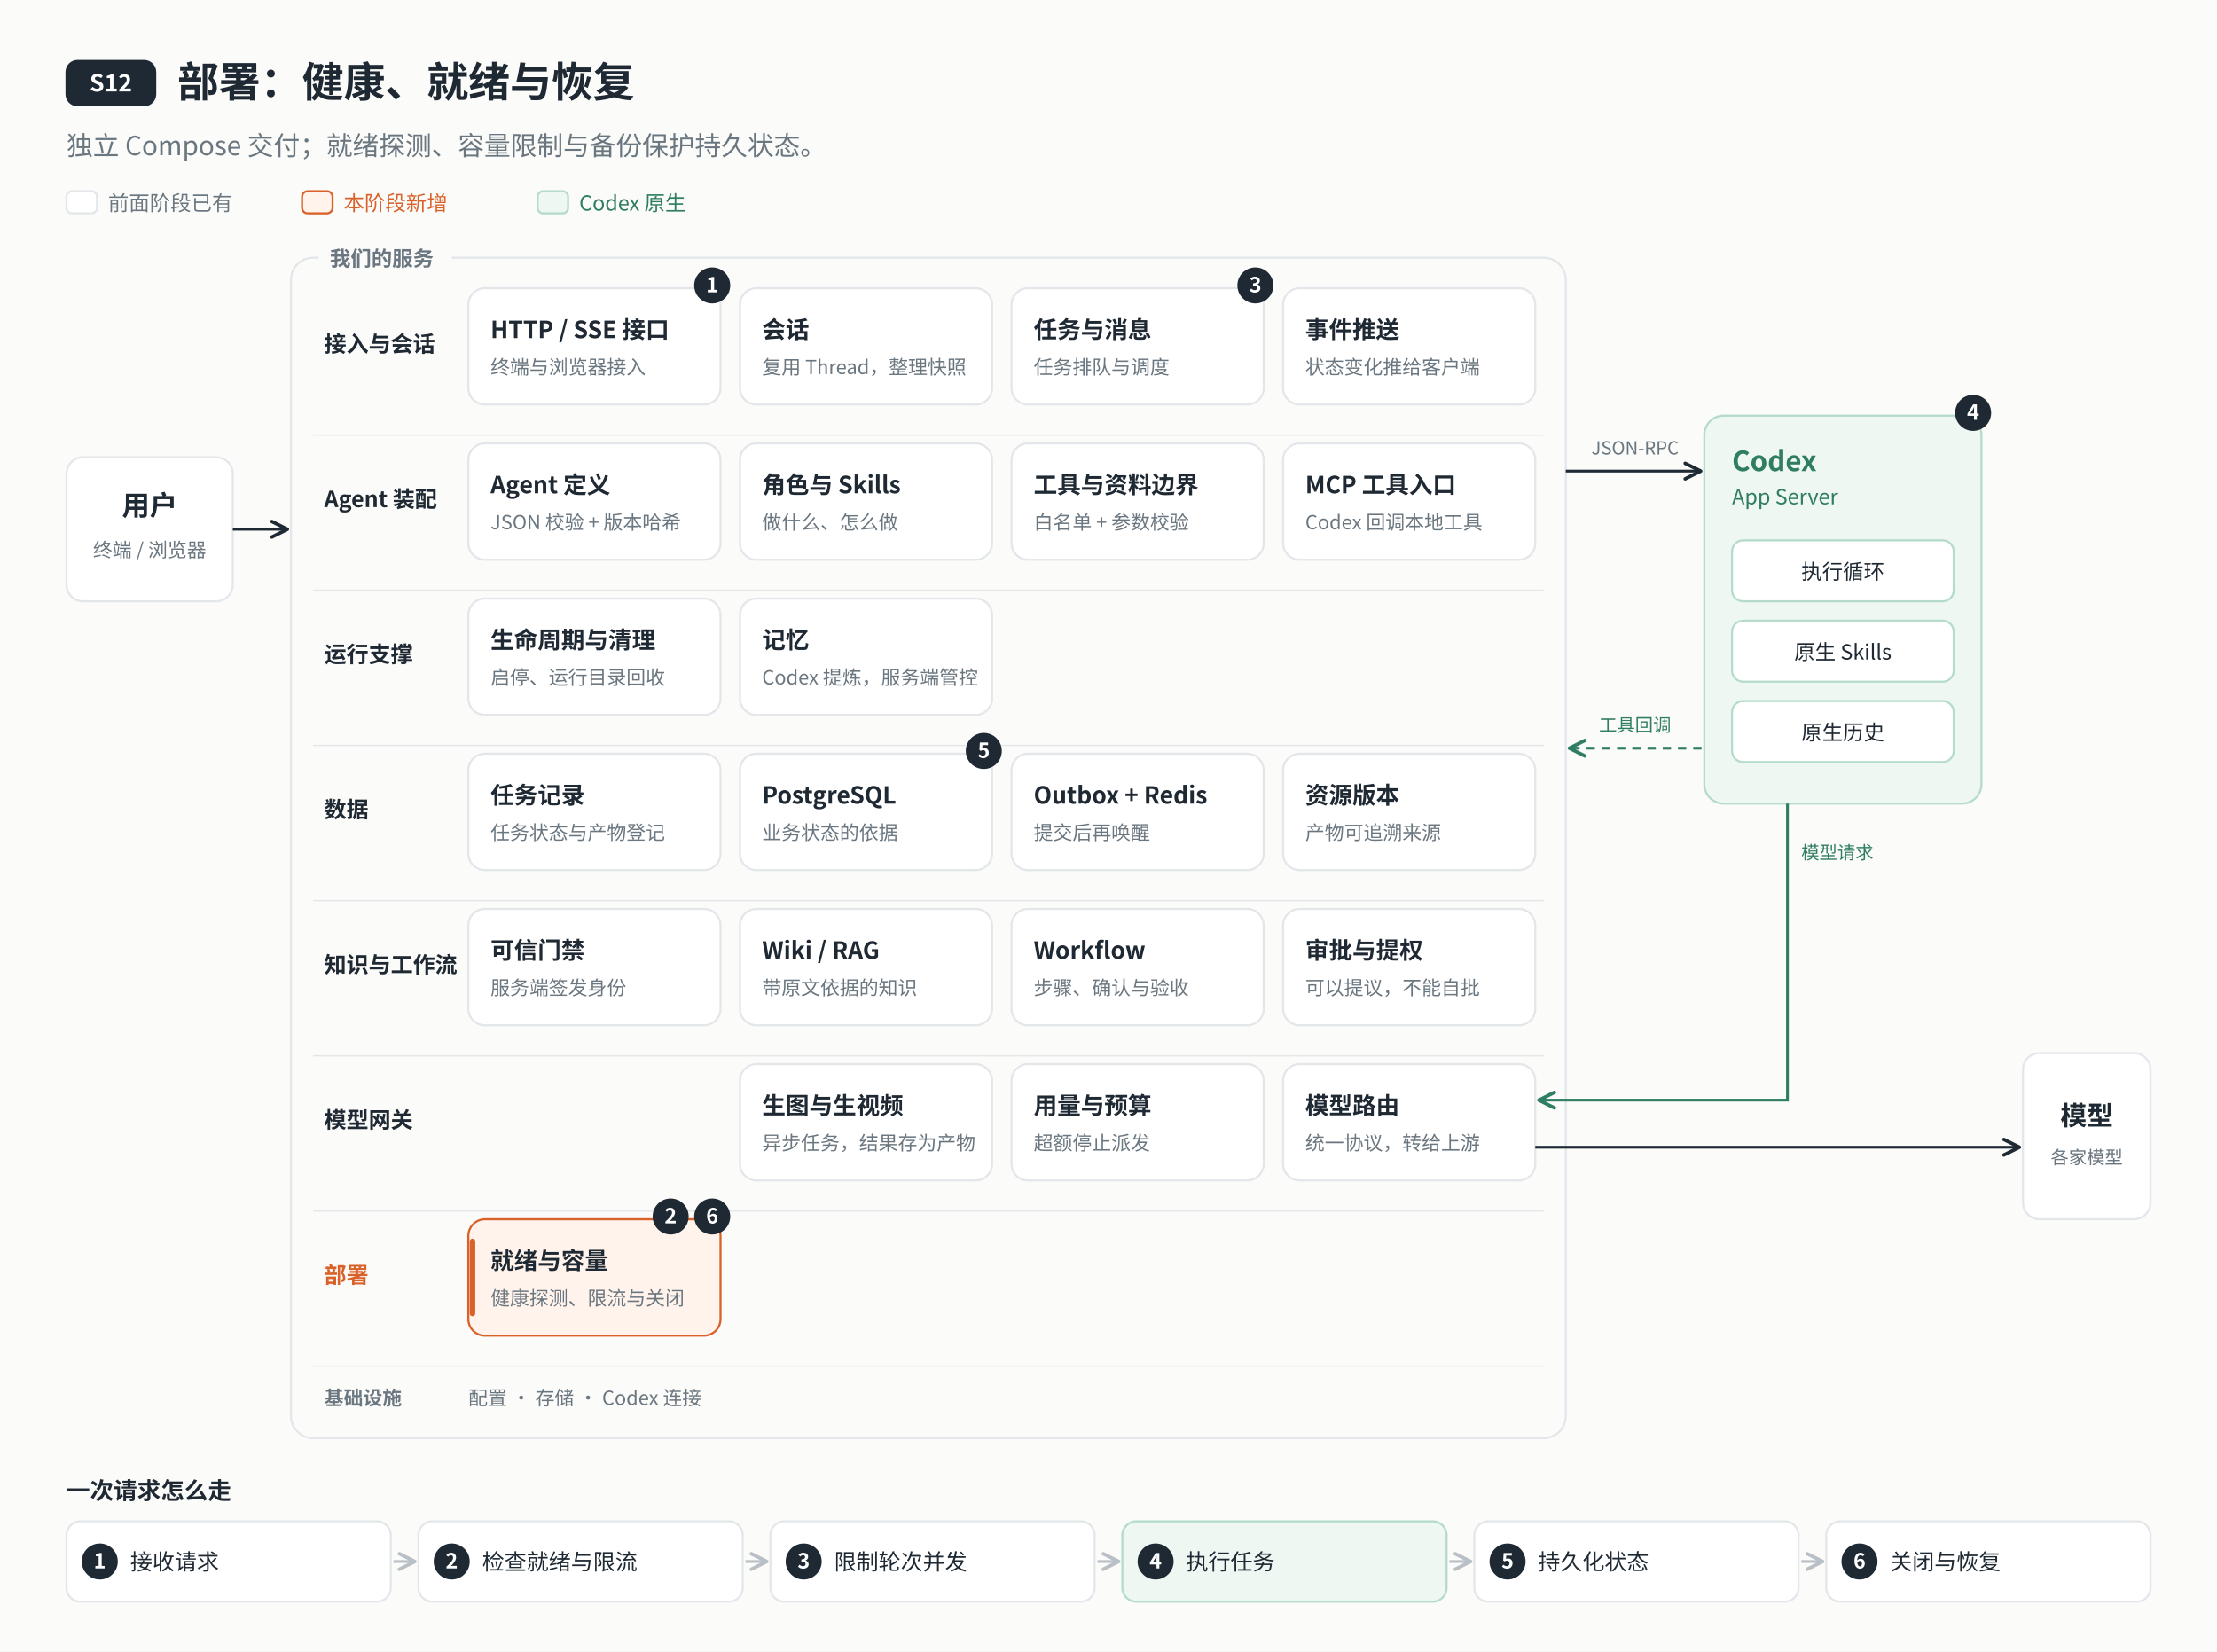
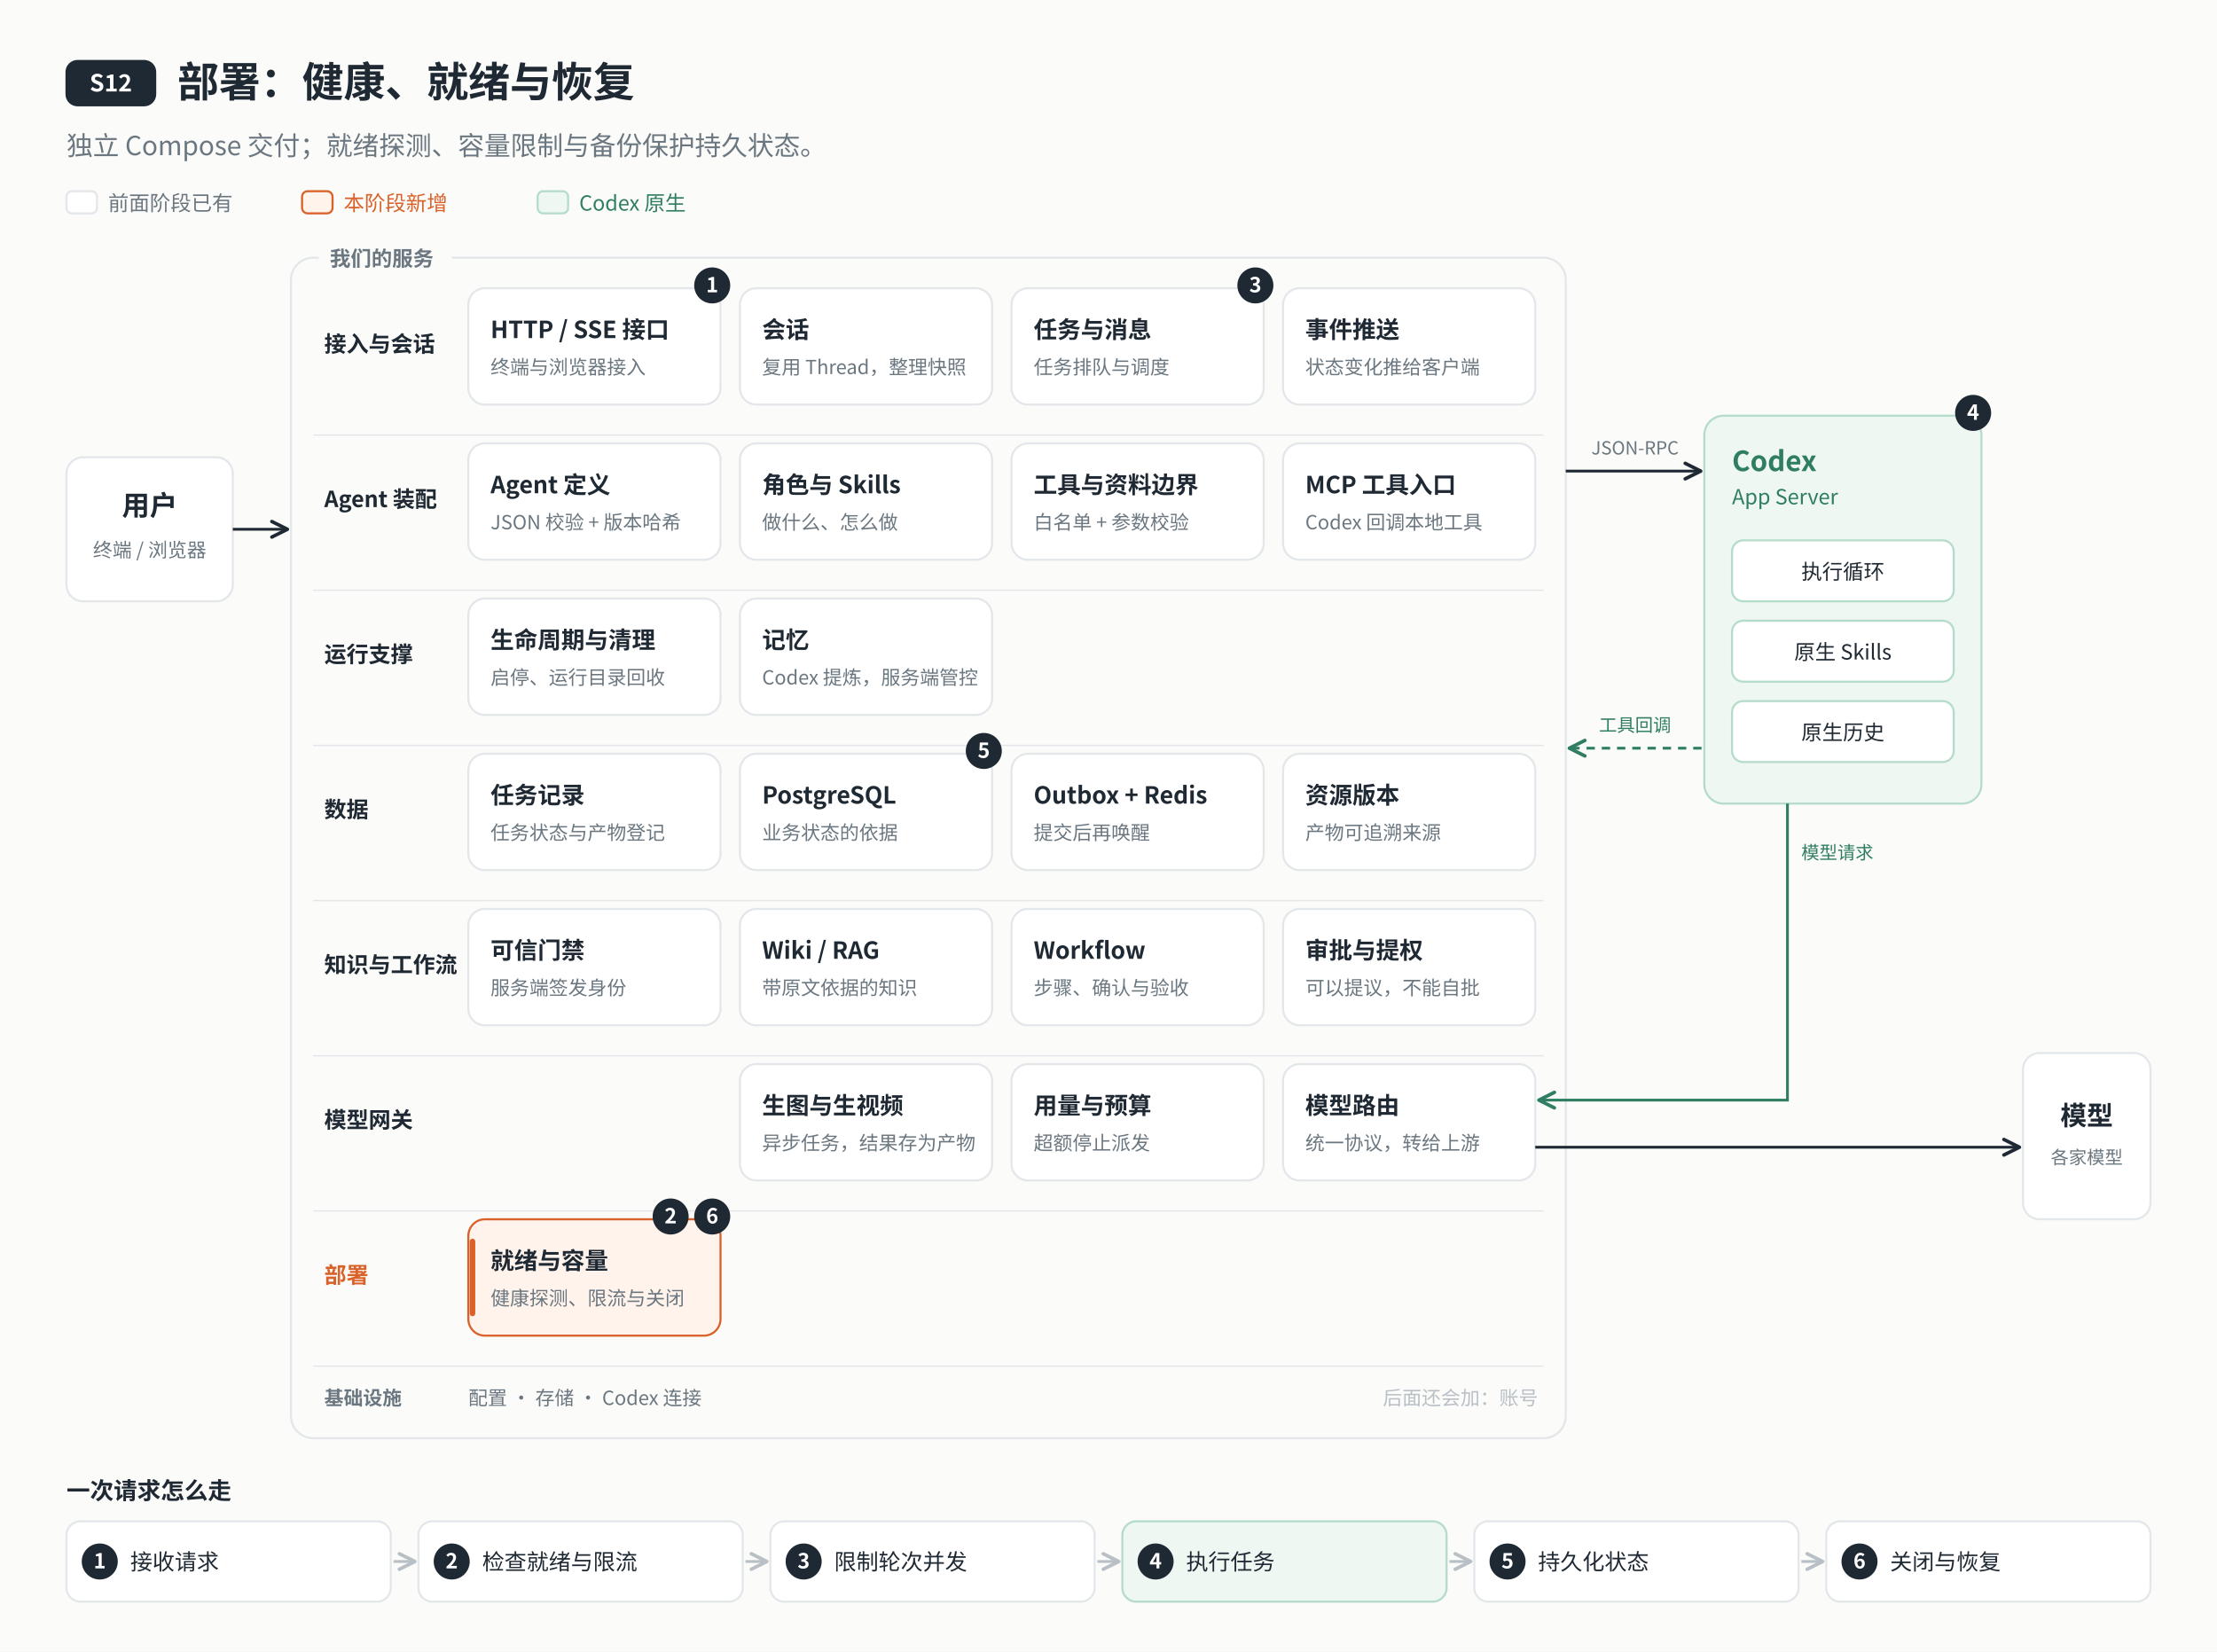
<svg xmlns="http://www.w3.org/2000/svg" width="1600" height="1192" viewBox="0 0 1600 1192" role="img" aria-labelledby="title desc">
  <defs>
    <marker id="mB8C0C6" viewBox="0 0 10 10" refX="8" refY="5" markerWidth="7" markerHeight="7" orient="auto-start-reverse">
      <path d="M1 1 L9 5 L1 9" fill="none" stroke="#B8C0C6" stroke-width="1.8" stroke-linecap="round" stroke-linejoin="round" />
    </marker>
    <marker id="m1F2933" viewBox="0 0 10 10" refX="8" refY="5" markerWidth="7" markerHeight="7" orient="auto-start-reverse">
      <path d="M1 1 L9 5 L1 9" fill="none" stroke="#1F2933" stroke-width="1.8" stroke-linecap="round" stroke-linejoin="round" />
    </marker>
    <marker id="m2F7D62" viewBox="0 0 10 10" refX="8" refY="5" markerWidth="7" markerHeight="7" orient="auto-start-reverse">
      <path d="M1 1 L9 5 L1 9" fill="none" stroke="#2F7D62" stroke-width="1.8" stroke-linecap="round" stroke-linejoin="round" />
    </marker>
  </defs>
  <g font-family="PingFang SC, Microsoft YaHei, Noto Sans CJK SC, sans-serif">
    <rect x="0" y="0" width="1600" height="1192" fill="#FBFBF9" />
    <rect x="48" y="44" width="64" height="32" rx="8" fill="#1F2933" stroke="#1F2933" stroke-width="1.5" />
    <text x="80" y="66" font-size="17" fill="#fff" font-weight="700" text-anchor="middle">S12</text>
    <text x="128" y="70" font-size="30" fill="#1F2933" font-weight="700" text-anchor="start">部署：健康、就绪与恢复</text>
    <text x="48" y="112" font-size="19" fill="#6B7780" font-weight="400" text-anchor="start">独立 Compose 交付；就绪探测、容量限制与备份保护持久状态。</text>
    <rect x="48" y="138" width="22" height="16" rx="4" fill="#FFFFFF" stroke="#E3E7EA" stroke-width="1.5" />
    <text x="78" y="152" font-size="15" fill="#6B7780" font-weight="400" text-anchor="start">前面阶段已有</text>
    <rect x="218" y="138" width="22" height="16" rx="4" fill="#FFF3EC" stroke="#D9622B" stroke-width="1.5" />
    <text x="248" y="152" font-size="15" fill="#D9622B" font-weight="400" text-anchor="start">本阶段新增</text>
    <rect x="388" y="138" width="22" height="16" rx="4" fill="#EEF7F2" stroke="#B5DCCB" stroke-width="1.5" />
    <text x="418" y="152" font-size="15" fill="#2F7D62" font-weight="400" text-anchor="start">Codex 原生</text>
    <rect x="48" y="330" width="120" height="104" rx="12" fill="#FFFFFF" stroke="#E3E7EA" stroke-width="1.5" />
    <text x="108" y="372" font-size="20" fill="#1F2933" font-weight="600" text-anchor="middle">用户</text>
    <text x="108" y="402" font-size="14" fill="#6B7780" font-weight="400" text-anchor="middle">终端 / 浏览器</text>
    <rect x="210" y="186" width="920" height="852" rx="16" fill="none" stroke="#E3E7EA" stroke-width="1.5" />
    <rect x="230" y="175" width="96" height="22" fill="#FBFBF9" />
    <text x="238" y="192" font-size="15" fill="#6B7780" font-weight="600" text-anchor="start">我们的服务</text>
    <text x="234" y="254" font-size="16" fill="#1F2933" font-weight="600" text-anchor="start">接入与会话</text>
    <rect x="338" y="208" width="182" height="84" rx="12" fill="#FFFFFF" stroke="#E3E7EA" stroke-width="1.5" />
    <text x="354" y="244" font-size="17" fill="#1F2933" font-weight="600" text-anchor="start">HTTP / SSE 接口</text>
    <text x="354" y="270" font-size="14" fill="#6B7780" font-weight="400" text-anchor="start">终端与浏览器接入</text>
    <rect x="534" y="208" width="182" height="84" rx="12" fill="#FFFFFF" stroke="#E3E7EA" stroke-width="1.5" />
    <text x="550" y="244" font-size="17" fill="#1F2933" font-weight="600" text-anchor="start">会话</text>
    <text x="550" y="270" font-size="14" fill="#6B7780" font-weight="400" text-anchor="start">复用 Thread，整理快照</text>
    <rect x="730" y="208" width="182" height="84" rx="12" fill="#FFFFFF" stroke="#E3E7EA" stroke-width="1.5" />
    <text x="746" y="244" font-size="17" fill="#1F2933" font-weight="600" text-anchor="start">任务与消息</text>
    <text x="746" y="270" font-size="14" fill="#6B7780" font-weight="400" text-anchor="start">任务排队与调度</text>
    <rect x="926" y="208" width="182" height="84" rx="12" fill="#FFFFFF" stroke="#E3E7EA" stroke-width="1.5" />
    <text x="942" y="244" font-size="17" fill="#1F2933" font-weight="600" text-anchor="start">事件推送</text>
    <text x="942" y="270" font-size="14" fill="#6B7780" font-weight="400" text-anchor="start">状态变化推给客户端</text>
    <text x="234" y="366" font-size="16" fill="#1F2933" font-weight="600" text-anchor="start">Agent 装配</text>
    <line x1="226" y1="314" x2="1114" y2="314" stroke="#E3E7EA" stroke-width="1" />
    <rect x="338" y="320" width="182" height="84" rx="12" fill="#FFFFFF" stroke="#E3E7EA" stroke-width="1.5" />
    <text x="354" y="356" font-size="17" fill="#1F2933" font-weight="600" text-anchor="start">Agent 定义</text>
    <text x="354" y="382" font-size="14" fill="#6B7780" font-weight="400" text-anchor="start">JSON 校验 + 版本哈希</text>
    <rect x="534" y="320" width="182" height="84" rx="12" fill="#FFFFFF" stroke="#E3E7EA" stroke-width="1.5" />
    <text x="550" y="356" font-size="17" fill="#1F2933" font-weight="600" text-anchor="start">角色与 Skills</text>
    <text x="550" y="382" font-size="14" fill="#6B7780" font-weight="400" text-anchor="start">做什么、怎么做</text>
    <rect x="730" y="320" width="182" height="84" rx="12" fill="#FFFFFF" stroke="#E3E7EA" stroke-width="1.5" />
    <text x="746" y="356" font-size="17" fill="#1F2933" font-weight="600" text-anchor="start">工具与资料边界</text>
    <text x="746" y="382" font-size="14" fill="#6B7780" font-weight="400" text-anchor="start">白名单 + 参数校验</text>
    <rect x="926" y="320" width="182" height="84" rx="12" fill="#FFFFFF" stroke="#E3E7EA" stroke-width="1.5" />
    <text x="942" y="356" font-size="17" fill="#1F2933" font-weight="600" text-anchor="start">MCP 工具入口</text>
    <text x="942" y="382" font-size="14" fill="#6B7780" font-weight="400" text-anchor="start">Codex 回调本地工具</text>
    <text x="234" y="478" font-size="16" fill="#1F2933" font-weight="600" text-anchor="start">运行支撑</text>
    <line x1="226" y1="426" x2="1114" y2="426" stroke="#E3E7EA" stroke-width="1" />
    <rect x="338" y="432" width="182" height="84" rx="12" fill="#FFFFFF" stroke="#E3E7EA" stroke-width="1.5" />
    <text x="354" y="468" font-size="17" fill="#1F2933" font-weight="600" text-anchor="start">生命周期与清理</text>
    <text x="354" y="494" font-size="14" fill="#6B7780" font-weight="400" text-anchor="start">启停、运行目录回收</text>
    <rect x="534" y="432" width="182" height="84" rx="12" fill="#FFFFFF" stroke="#E3E7EA" stroke-width="1.5" />
    <text x="550" y="468" font-size="17" fill="#1F2933" font-weight="600" text-anchor="start">记忆</text>
    <text x="550" y="494" font-size="14" fill="#6B7780" font-weight="400" text-anchor="start">Codex 提炼，服务端管控</text>
    <text x="234" y="590" font-size="16" fill="#1F2933" font-weight="600" text-anchor="start">数据</text>
    <line x1="226" y1="538" x2="1114" y2="538" stroke="#E3E7EA" stroke-width="1" />
    <rect x="338" y="544" width="182" height="84" rx="12" fill="#FFFFFF" stroke="#E3E7EA" stroke-width="1.5" />
    <text x="354" y="580" font-size="17" fill="#1F2933" font-weight="600" text-anchor="start">任务记录</text>
    <text x="354" y="606" font-size="14" fill="#6B7780" font-weight="400" text-anchor="start">任务状态与产物登记</text>
    <rect x="534" y="544" width="182" height="84" rx="12" fill="#FFFFFF" stroke="#E3E7EA" stroke-width="1.5" />
    <text x="550" y="580" font-size="17" fill="#1F2933" font-weight="600" text-anchor="start">PostgreSQL</text>
    <text x="550" y="606" font-size="14" fill="#6B7780" font-weight="400" text-anchor="start">业务状态的依据</text>
    <rect x="730" y="544" width="182" height="84" rx="12" fill="#FFFFFF" stroke="#E3E7EA" stroke-width="1.5" />
    <text x="746" y="580" font-size="17" fill="#1F2933" font-weight="600" text-anchor="start">Outbox + Redis</text>
    <text x="746" y="606" font-size="14" fill="#6B7780" font-weight="400" text-anchor="start">提交后再唤醒</text>
    <rect x="926" y="544" width="182" height="84" rx="12" fill="#FFFFFF" stroke="#E3E7EA" stroke-width="1.5" />
    <text x="942" y="580" font-size="17" fill="#1F2933" font-weight="600" text-anchor="start">资源版本</text>
    <text x="942" y="606" font-size="14" fill="#6B7780" font-weight="400" text-anchor="start">产物可追溯来源</text>
    <text x="234" y="702" font-size="16" fill="#1F2933" font-weight="600" text-anchor="start">知识与工作流</text>
    <line x1="226" y1="650" x2="1114" y2="650" stroke="#E3E7EA" stroke-width="1" />
    <rect x="338" y="656" width="182" height="84" rx="12" fill="#FFFFFF" stroke="#E3E7EA" stroke-width="1.5" />
    <text x="354" y="692" font-size="17" fill="#1F2933" font-weight="600" text-anchor="start">可信门禁</text>
    <text x="354" y="718" font-size="14" fill="#6B7780" font-weight="400" text-anchor="start">服务端签发身份</text>
    <rect x="534" y="656" width="182" height="84" rx="12" fill="#FFFFFF" stroke="#E3E7EA" stroke-width="1.5" />
    <text x="550" y="692" font-size="17" fill="#1F2933" font-weight="600" text-anchor="start">Wiki / RAG</text>
    <text x="550" y="718" font-size="14" fill="#6B7780" font-weight="400" text-anchor="start">带原文依据的知识</text>
    <rect x="730" y="656" width="182" height="84" rx="12" fill="#FFFFFF" stroke="#E3E7EA" stroke-width="1.5" />
    <text x="746" y="692" font-size="17" fill="#1F2933" font-weight="600" text-anchor="start">Workflow</text>
    <text x="746" y="718" font-size="14" fill="#6B7780" font-weight="400" text-anchor="start">步骤、确认与验收</text>
    <rect x="926" y="656" width="182" height="84" rx="12" fill="#FFFFFF" stroke="#E3E7EA" stroke-width="1.5" />
    <text x="942" y="692" font-size="17" fill="#1F2933" font-weight="600" text-anchor="start">审批与提权</text>
    <text x="942" y="718" font-size="14" fill="#6B7780" font-weight="400" text-anchor="start">可以提议，不能自批</text>
    <text x="234" y="814" font-size="16" fill="#1F2933" font-weight="600" text-anchor="start">模型网关</text>
    <line x1="226" y1="762" x2="1114" y2="762" stroke="#E3E7EA" stroke-width="1" />
    <rect x="534" y="768" width="182" height="84" rx="12" fill="#FFFFFF" stroke="#E3E7EA" stroke-width="1.5" />
    <text x="550" y="804" font-size="17" fill="#1F2933" font-weight="600" text-anchor="start">生图与生视频</text>
    <text x="550" y="830" font-size="14" fill="#6B7780" font-weight="400" text-anchor="start">异步任务，结果存为产物</text>
    <rect x="730" y="768" width="182" height="84" rx="12" fill="#FFFFFF" stroke="#E3E7EA" stroke-width="1.5" />
    <text x="746" y="804" font-size="17" fill="#1F2933" font-weight="600" text-anchor="start">用量与预算</text>
    <text x="746" y="830" font-size="14" fill="#6B7780" font-weight="400" text-anchor="start">超额停止派发</text>
    <rect x="926" y="768" width="182" height="84" rx="12" fill="#FFFFFF" stroke="#E3E7EA" stroke-width="1.5" />
    <text x="942" y="804" font-size="17" fill="#1F2933" font-weight="600" text-anchor="start">模型路由</text>
    <text x="942" y="830" font-size="14" fill="#6B7780" font-weight="400" text-anchor="start">统一协议，转给上游</text>
    <text x="234" y="926" font-size="16" fill="#D9622B" font-weight="600" text-anchor="start">部署</text>
    <line x1="226" y1="874" x2="1114" y2="874" stroke="#E3E7EA" stroke-width="1" />
    <rect x="338" y="880" width="182" height="84" rx="12" fill="#FFF3EC" stroke="#D9622B" stroke-width="1.5" />
    <rect x="339" y="894" width="4" height="56" rx="2" fill="#D9622B" />
    <text x="354" y="916" font-size="17" fill="#1F2933" font-weight="600" text-anchor="start">就绪与容量</text>
    <text x="354" y="942" font-size="14" fill="#6B7780" font-weight="400" text-anchor="start">健康探测、限流与关闭</text>
    <line x1="226" y1="986" x2="1114" y2="986" stroke="#E3E7EA" stroke-width="1" />
    <text x="234" y="1014" font-size="14" fill="#6B7780" font-weight="600" text-anchor="start">基础设施</text>
    <text x="338" y="1014" font-size="14" fill="#6B7780" font-weight="400" text-anchor="start">配置 · 存储 · Codex 连接</text>
+     <text x="1110" y="1014" font-size="14" fill="#B8C0C6" font-weight="400" text-anchor="end">后面还会加：账号</text>
    <rect x="1230" y="300" width="200" height="280" rx="14" fill="#EEF7F2" stroke="#B5DCCB" stroke-width="1.5" />
    <text x="1250" y="340" font-size="20" fill="#2F7D62" font-weight="700" text-anchor="start">Codex</text>
    <text x="1250" y="364" font-size="15" fill="#2F7D62" font-weight="400" text-anchor="start">App Server</text>
    <rect x="1250" y="390" width="160" height="44" rx="8" fill="#FFFFFF" stroke="#B5DCCB" stroke-width="1.5" />
    <text x="1330" y="418" font-size="15" fill="#1F2933" font-weight="500" text-anchor="middle">执行循环</text>
    <rect x="1250" y="448" width="160" height="44" rx="8" fill="#FFFFFF" stroke="#B5DCCB" stroke-width="1.5" />
    <text x="1330" y="476" font-size="15" fill="#1F2933" font-weight="500" text-anchor="middle">原生 Skills</text>
    <rect x="1250" y="506" width="160" height="44" rx="8" fill="#FFFFFF" stroke="#B5DCCB" stroke-width="1.5" />
    <text x="1330" y="534" font-size="15" fill="#1F2933" font-weight="500" text-anchor="middle">原生历史</text>
    <rect x="1460" y="760" width="92" height="120" rx="12" fill="#FFFFFF" stroke="#E3E7EA" stroke-width="1.5" />
    <text x="1506" y="812" font-size="19" fill="#1F2933" font-weight="600" text-anchor="middle">模型</text>
    <text x="1506" y="840" font-size="13" fill="#6B7780" font-weight="400" text-anchor="middle">各家模型</text>
    <path d="M168,382 L206,382" fill="none" stroke="#1F2933" stroke-width="2" marker-end="url(#m1F2933)" />
    <path d="M1130,340 L1226,340" fill="none" stroke="#1F2933" stroke-width="2" marker-end="url(#m1F2933)" />
    <text x="1180" y="328" font-size="13" fill="#6B7780" font-weight="500" text-anchor="middle">JSON-RPC</text>
    <path d="M1228,540 L1134,540" fill="none" stroke="#2F7D62" stroke-width="2" stroke-dasharray="6 5" marker-end="url(#m2F7D62)" />
    <text x="1180" y="528" font-size="13" fill="#2F7D62" font-weight="500" text-anchor="middle">工具回调</text>
    <path d="M1290,580 L1290,794 L1112,794" fill="none" stroke="#2F7D62" stroke-width="2" marker-end="url(#m2F7D62)" />
    <text x="1300" y="620" font-size="13" fill="#2F7D62" font-weight="500" text-anchor="start">模型请求</text>
    <path d="M1108,828 L1456,828" fill="none" stroke="#1F2933" stroke-width="2" marker-end="url(#m1F2933)" />
    <circle cx="514" cy="206" r="13" fill="#1F2933" />
    <text x="514" y="211" font-size="15" fill="#fff" font-weight="700" text-anchor="middle">1</text>
    <circle cx="484" cy="878" r="13" fill="#1F2933" />
    <text x="484" y="883" font-size="15" fill="#fff" font-weight="700" text-anchor="middle">2</text>
    <circle cx="514" cy="878" r="13" fill="#1F2933" />
    <text x="514" y="883" font-size="15" fill="#fff" font-weight="700" text-anchor="middle">6</text>
    <circle cx="906" cy="206" r="13" fill="#1F2933" />
    <text x="906" y="211" font-size="15" fill="#fff" font-weight="700" text-anchor="middle">3</text>
    <circle cx="1424" cy="298" r="13" fill="#1F2933" />
    <text x="1424" y="303" font-size="15" fill="#fff" font-weight="700" text-anchor="middle">4</text>
    <circle cx="710" cy="542" r="13" fill="#1F2933" />
    <text x="710" y="547" font-size="15" fill="#fff" font-weight="700" text-anchor="middle">5</text>
    <text x="48" y="1082" font-size="17" fill="#1F2933" font-weight="700" text-anchor="start">一次请求怎么走</text>
    <rect x="48" y="1098" width="234" height="58" rx="10" fill="#FFFFFF" stroke="#E3E7EA" stroke-width="1.5" />
    <circle cx="72" cy="1127" r="13" fill="#1F2933" />
    <text x="72" y="1132" font-size="15" fill="#fff" font-weight="700" text-anchor="middle">1</text>
    <text x="94" y="1133" font-size="16" fill="#1F2933" font-weight="500" text-anchor="start">接收请求</text>
    <path d="M284,1127 L298,1127" fill="none" stroke="#B8C0C6" stroke-width="2" marker-end="url(#mB8C0C6)" />
    <rect x="302" y="1098" width="234" height="58" rx="10" fill="#FFFFFF" stroke="#E3E7EA" stroke-width="1.5" />
    <circle cx="326" cy="1127" r="13" fill="#1F2933" />
    <text x="326" y="1132" font-size="15" fill="#fff" font-weight="700" text-anchor="middle">2</text>
    <text x="348" y="1133" font-size="16" fill="#1F2933" font-weight="500" text-anchor="start">检查就绪与限流</text>
    <path d="M538,1127 L552,1127" fill="none" stroke="#B8C0C6" stroke-width="2" marker-end="url(#mB8C0C6)" />
    <rect x="556" y="1098" width="234" height="58" rx="10" fill="#FFFFFF" stroke="#E3E7EA" stroke-width="1.5" />
    <circle cx="580" cy="1127" r="13" fill="#1F2933" />
    <text x="580" y="1132" font-size="15" fill="#fff" font-weight="700" text-anchor="middle">3</text>
    <text x="602" y="1133" font-size="16" fill="#1F2933" font-weight="500" text-anchor="start">限制轮次并发</text>
    <path d="M792,1127 L806,1127" fill="none" stroke="#B8C0C6" stroke-width="2" marker-end="url(#mB8C0C6)" />
    <rect x="810" y="1098" width="234" height="58" rx="10" fill="#EEF7F2" stroke="#B5DCCB" stroke-width="1.5" />
    <circle cx="834" cy="1127" r="13" fill="#1F2933" />
    <text x="834" y="1132" font-size="15" fill="#fff" font-weight="700" text-anchor="middle">4</text>
    <text x="856" y="1133" font-size="16" fill="#1F2933" font-weight="500" text-anchor="start">执行任务</text>
    <path d="M1046,1127 L1060,1127" fill="none" stroke="#B8C0C6" stroke-width="2" marker-end="url(#mB8C0C6)" />
    <rect x="1064" y="1098" width="234" height="58" rx="10" fill="#FFFFFF" stroke="#E3E7EA" stroke-width="1.5" />
    <circle cx="1088" cy="1127" r="13" fill="#1F2933" />
    <text x="1088" y="1132" font-size="15" fill="#fff" font-weight="700" text-anchor="middle">5</text>
    <text x="1110" y="1133" font-size="16" fill="#1F2933" font-weight="500" text-anchor="start">持久化状态</text>
    <path d="M1300,1127 L1314,1127" fill="none" stroke="#B8C0C6" stroke-width="2" marker-end="url(#mB8C0C6)" />
    <rect x="1318" y="1098" width="234" height="58" rx="10" fill="#FFFFFF" stroke="#E3E7EA" stroke-width="1.5" />
    <circle cx="1342" cy="1127" r="13" fill="#1F2933" />
    <text x="1342" y="1132" font-size="15" fill="#fff" font-weight="700" text-anchor="middle">6</text>
    <text x="1364" y="1133" font-size="16" fill="#1F2933" font-weight="500" text-anchor="start">关闭与恢复</text>
  </g>
</svg>
